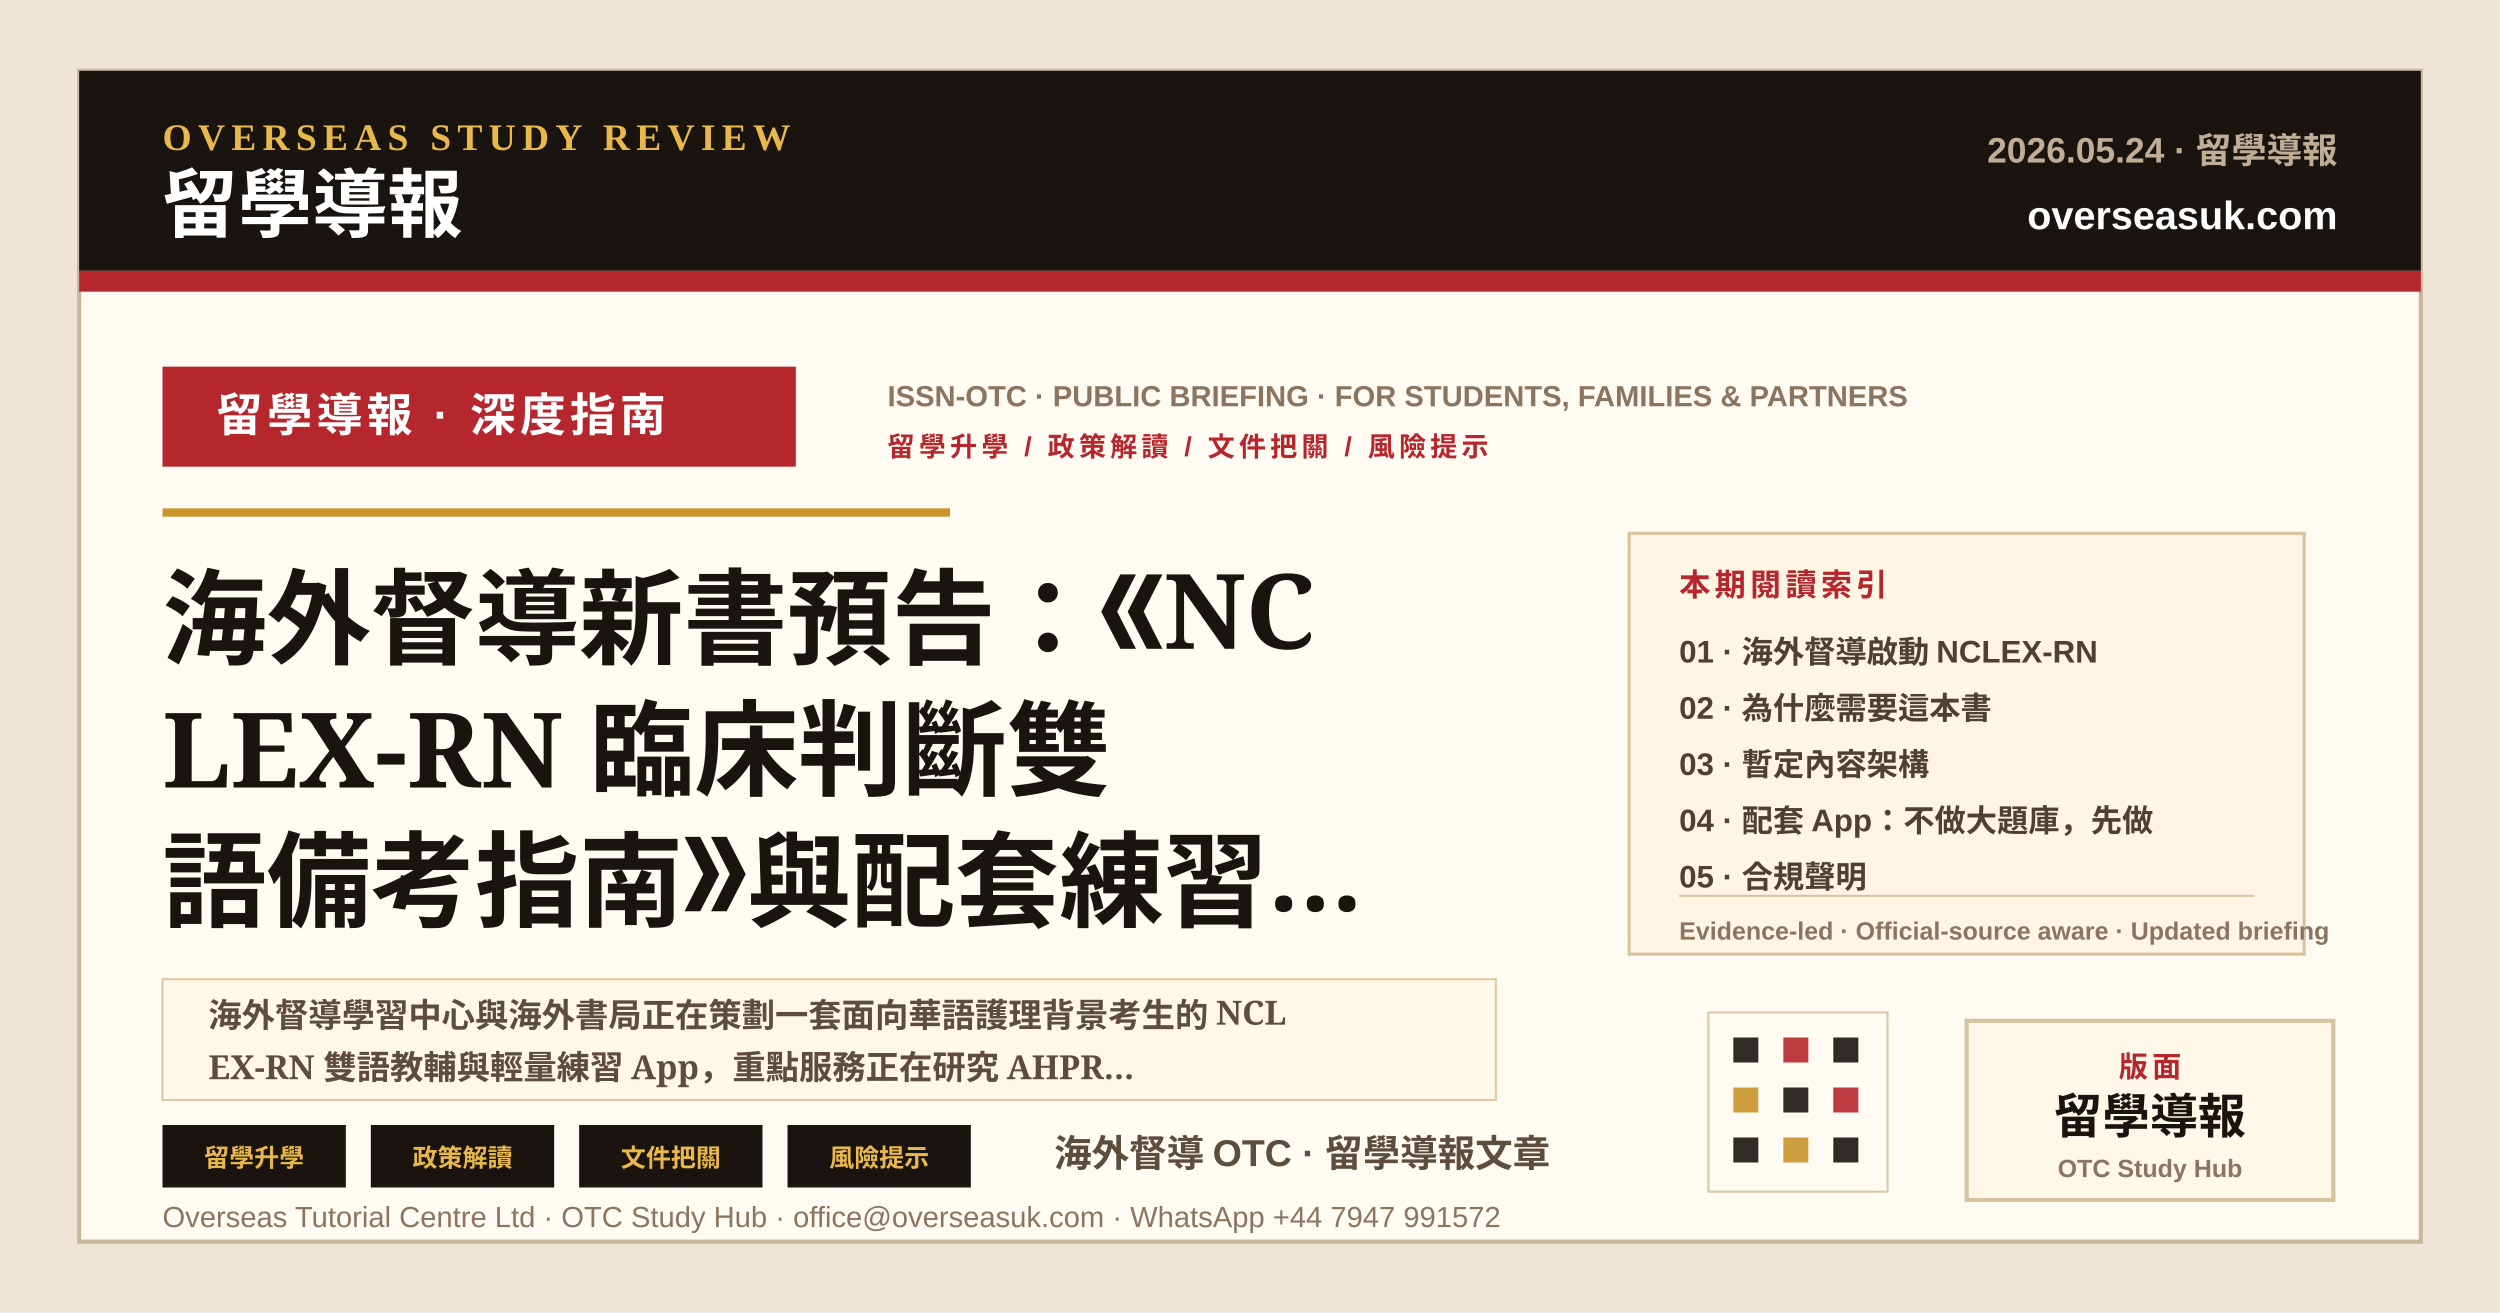
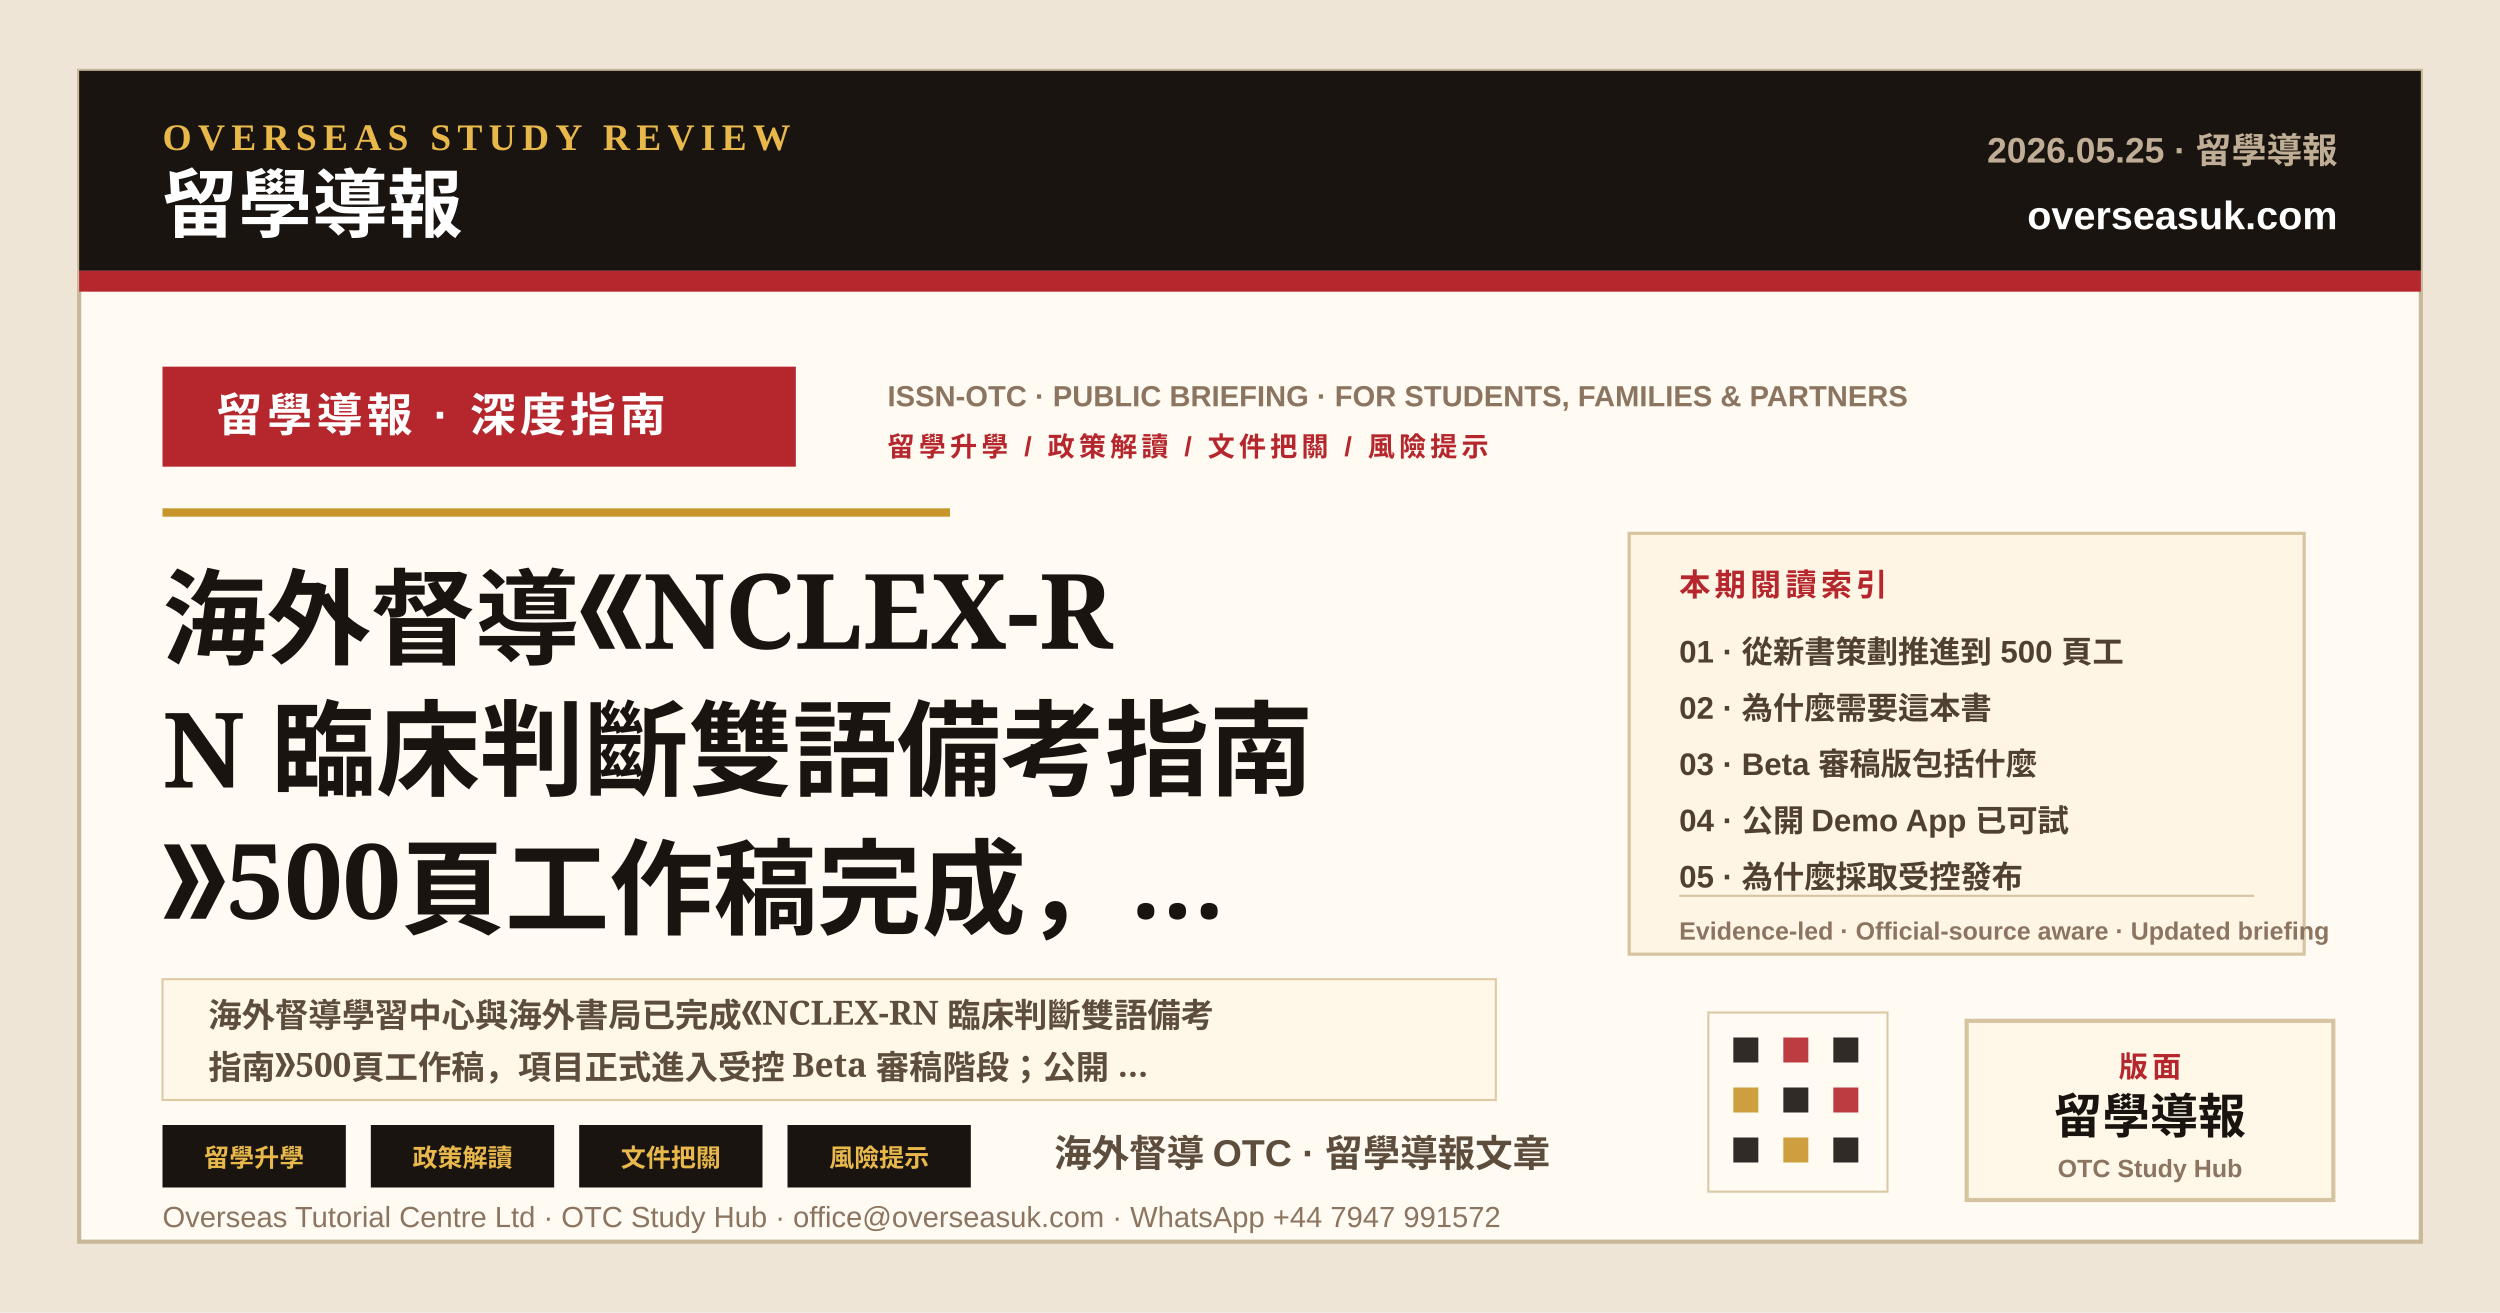
<svg xmlns="http://www.w3.org/2000/svg" width="1200" height="630" viewBox="0 0 1200 630">
  <rect width="1200" height="630" fill="#efe5d6" />
  <rect x="38" y="34" width="1124" height="562" fill="#fffaf2" stroke="#c8b89a" stroke-width="2" />
  <rect x="38" y="34" width="1124" height="96" fill="#1a1410" />
  <rect x="38" y="130" width="1124" height="10" fill="#b5272d" />
  <text x="78" y="72" fill="#e8b84b" font-family="Georgia, 'Times New Roman', serif" font-size="18" font-weight="700" letter-spacing="3">OVERSEAS STUDY REVIEW</text>
  <text x="78" y="111" fill="#ffffff" font-family="'Noto Serif TC', 'Songti TC', Georgia, serif" font-size="36" font-weight="900">留學導報</text>
-   <text x="1122" y="78" text-anchor="end" fill="#bfae95" font-family="'Noto Sans TC', Arial, sans-serif" font-size="17" font-weight="700">2026.05.24 · 留學導報</text>
+   <text x="1122" y="78" text-anchor="end" fill="#bfae95" font-family="'Noto Sans TC', Arial, sans-serif" font-size="17" font-weight="700">2026.05.25 · 留學導報</text>
  <text x="1122" y="110" text-anchor="end" fill="#ffffff" font-family="'Noto Sans TC', Arial, sans-serif" font-size="19" font-weight="800">overseasuk.com</text>
  <rect x="78" y="176" width="304" height="48" fill="#b5272d" />
  <text x="104" y="207" fill="#ffffff" font-family="'Noto Sans TC', Arial, sans-serif" font-size="22" font-weight="900" letter-spacing="2">留學導報 · 深度指南</text>
  <text x="426" y="195" fill="#8b7560" font-family="'Noto Sans TC', Arial, sans-serif" font-size="14" font-weight="800">ISSN-OTC · PUBLIC BRIEFING · FOR STUDENTS, FAMILIES &amp; PARTNERS</text>
  <text x="426" y="219" fill="#b5272d" font-family="'Noto Sans TC', Arial, sans-serif" font-size="13" font-weight="900" letter-spacing="2">留學升學  /  政策解讀  /  文件把關  /  風險提示</text>
  <line x1="78" y1="246" x2="456" y2="246" stroke="#c8952a" stroke-width="4" />
-   <text x="78" y="315" fill="#1a1410" font-family="'Noto Serif TC', 'Songti TC', Georgia, serif" font-size="50" font-weight="900">海外督導新書預告：《NC</text>
-   <text x="78" y="378" fill="#1a1410" font-family="'Noto Serif TC', 'Songti TC', Georgia, serif" font-size="50" font-weight="900">LEX-RN 臨床判斷雙</text>
-   <text x="78" y="441" fill="#1a1410" font-family="'Noto Serif TC', 'Songti TC', Georgia, serif" font-size="50" font-weight="900">語備考指南》與配套練習…</text>
+   <text x="78" y="315" fill="#1a1410" font-family="'Noto Serif TC', 'Songti TC', Georgia, serif" font-size="50" font-weight="900">海外督導《NCLEX-R</text>
+   <text x="78" y="378" fill="#1a1410" font-family="'Noto Serif TC', 'Songti TC', Georgia, serif" font-size="50" font-weight="900">N 臨床判斷雙語備考指南</text>
+   <text x="78" y="441" fill="#1a1410" font-family="'Noto Serif TC', 'Songti TC', Georgia, serif" font-size="50" font-weight="900">》500頁工作稿完成，…</text>
  <rect x="782" y="256" width="324" height="202" fill="#fff5e5" stroke="#d6c39f" stroke-width="1.5" />
  <text x="806" y="286" fill="#b5272d" font-family="'Noto Sans TC', Arial, sans-serif" font-size="15" font-weight="900" letter-spacing="2">本期閱讀索引</text>
-   <text x="806" y="318" fill="#4f4032" font-family="'Noto Sans TC', Arial, sans-serif" font-size="15" font-weight="800">01 · 海外督導啟動 NCLEX-RN</text>
+   <text x="806" y="318" fill="#4f4032" font-family="'Noto Sans TC', Arial, sans-serif" font-size="15" font-weight="800">01 · 從新書策劃推進到 500 頁工</text>
  <text x="806" y="345" fill="#4f4032" font-family="'Noto Sans TC', Arial, sans-serif" font-size="15" font-weight="800">02 · 為什麼需要這本書</text>
-   <text x="806" y="372" fill="#4f4032" font-family="'Noto Sans TC', Arial, sans-serif" font-size="15" font-weight="800">03 · 暫定內容架構</text>
-   <text x="806" y="399" fill="#4f4032" font-family="'Noto Sans TC', Arial, sans-serif" font-size="15" font-weight="800">04 · 配套 App：不做大題庫，先做</text>
-   <text x="806" y="426" fill="#4f4032" font-family="'Noto Sans TC', Arial, sans-serif" font-size="15" font-weight="800">05 · 合規聲明</text>
+   <text x="806" y="372" fill="#4f4032" font-family="'Noto Sans TC', Arial, sans-serif" font-size="15" font-weight="800">03 · Beta 審稿版包括什麼</text>
+   <text x="806" y="399" fill="#4f4032" font-family="'Noto Sans TC', Arial, sans-serif" font-size="15" font-weight="800">04 · 公開 Demo App 已可試</text>
+   <text x="806" y="426" fill="#4f4032" font-family="'Noto Sans TC', Arial, sans-serif" font-size="15" font-weight="800">05 · 為什麼採取受控發布</text>
  <line x1="806" y1="430" x2="1082" y2="430" stroke="#d6c39f" stroke-width="1" />
  <text x="806" y="451" fill="#8b7560" font-family="'Noto Sans TC', Arial, sans-serif" font-size="12" font-weight="700">Evidence-led · Official-source aware · Updated briefing</text>
  <rect x="78" y="470" width="640" height="58" fill="#fff7e8" stroke="#dec9a4" stroke-width="1" />
-   <text x="100" y="493" fill="#5d4d3c" font-family="'Noto Serif TC', 'Songti TC', Georgia, serif" font-size="16" font-weight="600">海外督導學習中心與海外書局正在策劃一套面向華語護理背景考生的 NCL</text>
-   <text x="100" y="518" fill="#5d4d3c" font-family="'Noto Serif TC', 'Songti TC', Georgia, serif" font-size="16" font-weight="600">EX-RN 雙語教輔與輕量練習 App，重點服務正在研究 AHPR…</text>
+   <text x="100" y="493" fill="#5d4d3c" font-family="'Noto Serif TC', 'Songti TC', Georgia, serif" font-size="16" font-weight="600">海外督導學習中心與海外書局已完成《NCLEX-RN 臨床判斷雙語備考</text>
+   <text x="100" y="518" fill="#5d4d3c" font-family="'Noto Serif TC', 'Songti TC', Georgia, serif" font-size="16" font-weight="600">指南》500頁工作稿，項目正式進入受控 Beta 審稿階段；公開 …</text>
  <rect x="78" y="540" width="88" height="30" fill="#1a1410" />
  <text x="122" y="560" text-anchor="middle" fill="#e8b84b" font-family="'Noto Sans TC', Arial, sans-serif" font-size="12" font-weight="900">留學升學</text>
  <rect x="178" y="540" width="88" height="30" fill="#1a1410" />
  <text x="222" y="560" text-anchor="middle" fill="#e8b84b" font-family="'Noto Sans TC', Arial, sans-serif" font-size="12" font-weight="900">政策解讀</text>
  <rect x="278" y="540" width="88" height="30" fill="#1a1410" />
  <text x="322" y="560" text-anchor="middle" fill="#e8b84b" font-family="'Noto Sans TC', Arial, sans-serif" font-size="12" font-weight="900">文件把關</text>
  <rect x="378" y="540" width="88" height="30" fill="#1a1410" />
  <text x="422" y="560" text-anchor="middle" fill="#e8b84b" font-family="'Noto Sans TC', Arial, sans-serif" font-size="12" font-weight="900">風險提示</text>
  <text x="506" y="560" fill="#5d4d3c" font-family="'Noto Sans TC', Arial, sans-serif" font-size="18" font-weight="900">海外督導 OTC · 留學導報文章</text>
  <text x="78" y="589" fill="#8b7560" font-family="'Noto Sans TC', Arial, sans-serif" font-size="14">Overseas Tutorial Centre Ltd · OTC Study Hub · office@overseasuk.com · WhatsApp +44 7947 991572</text>
  <g opacity="0.9">
    <rect x="820" y="486" width="86" height="86" fill="#fffaf2" stroke="#d6c39f" stroke-width="1" />
    <rect x="832" y="498" width="12" height="12" fill="#1a1410" />
    <rect x="856" y="498" width="12" height="12" fill="#b5272d" />
    <rect x="880" y="498" width="12" height="12" fill="#1a1410" />
    <rect x="832" y="522" width="12" height="12" fill="#c8952a" />
    <rect x="856" y="522" width="12" height="12" fill="#1a1410" />
    <rect x="880" y="522" width="12" height="12" fill="#b5272d" />
    <rect x="832" y="546" width="12" height="12" fill="#1a1410" />
    <rect x="856" y="546" width="12" height="12" fill="#c8952a" />
    <rect x="880" y="546" width="12" height="12" fill="#1a1410" />
  </g>
  <rect x="944" y="490" width="176" height="86" fill="#fff7e8" stroke="#d6c39f" stroke-width="2" />
  <text x="1032" y="517" text-anchor="middle" fill="#b5272d" font-family="'Noto Sans TC', Arial, sans-serif" font-size="14" font-weight="900" letter-spacing="2">版面</text>
  <text x="1032" y="544" text-anchor="middle" fill="#1a1410" font-family="'Noto Serif TC', 'Songti TC', Georgia, serif" font-size="23" font-weight="900">留學導報</text>
  <text x="1032" y="565" text-anchor="middle" fill="#8b7560" font-family="'Noto Sans TC', Arial, sans-serif" font-size="12" font-weight="800">OTC Study Hub</text>
</svg>
